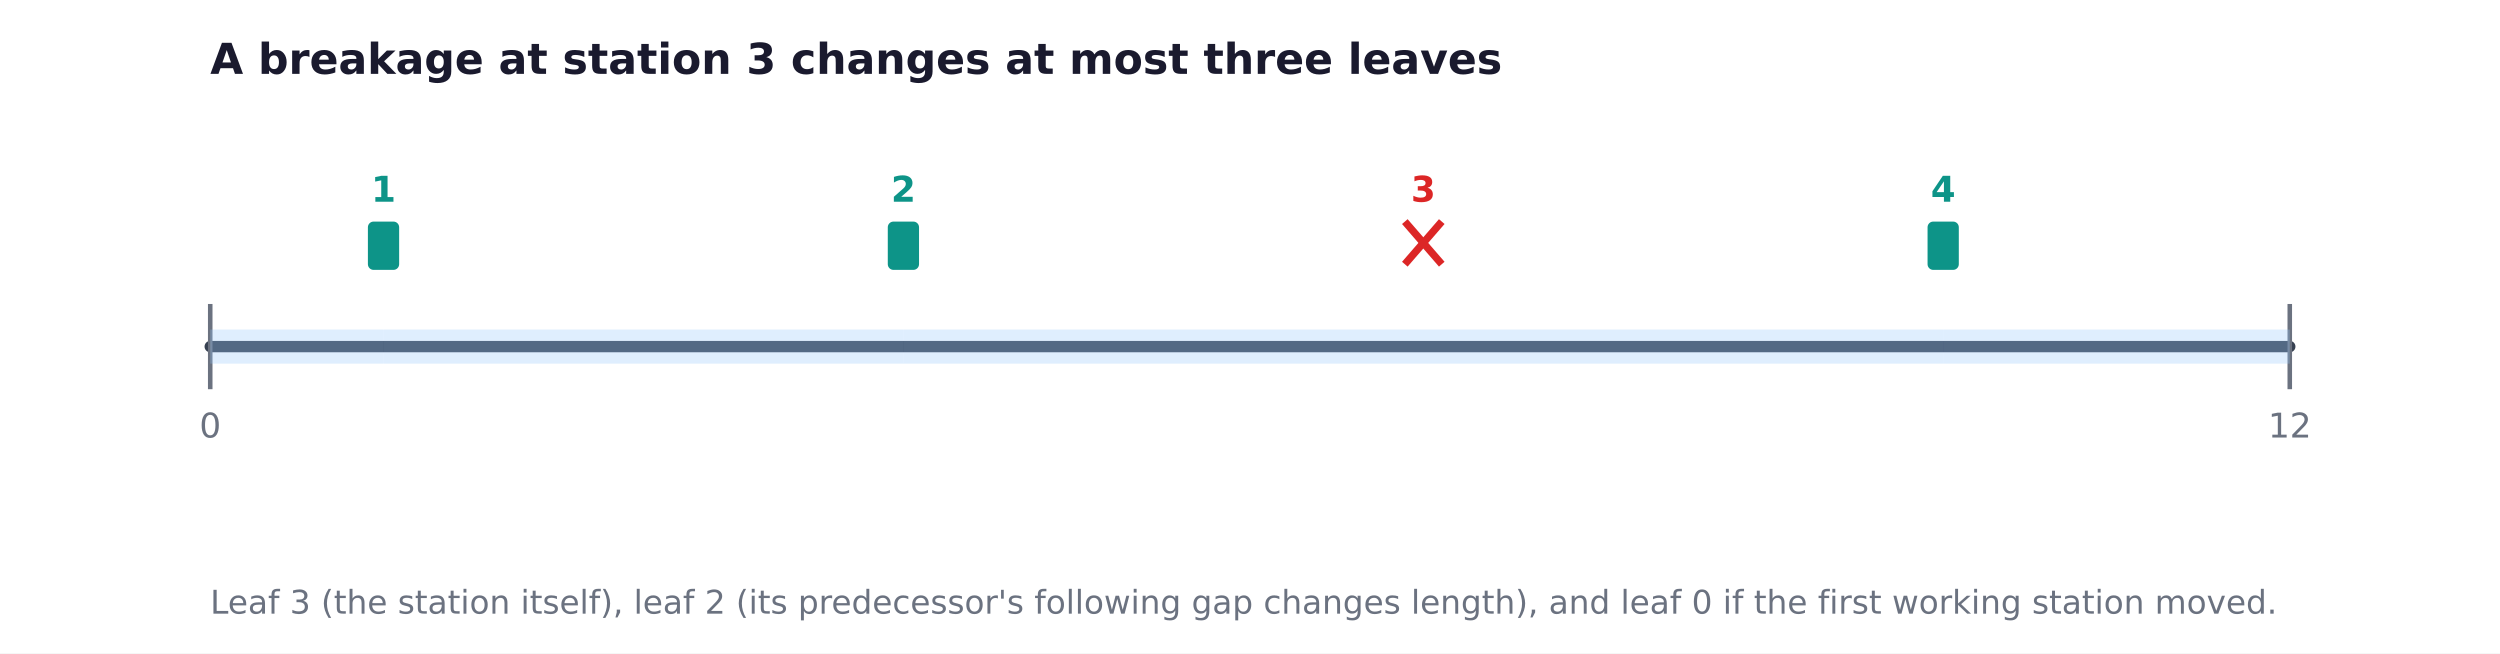
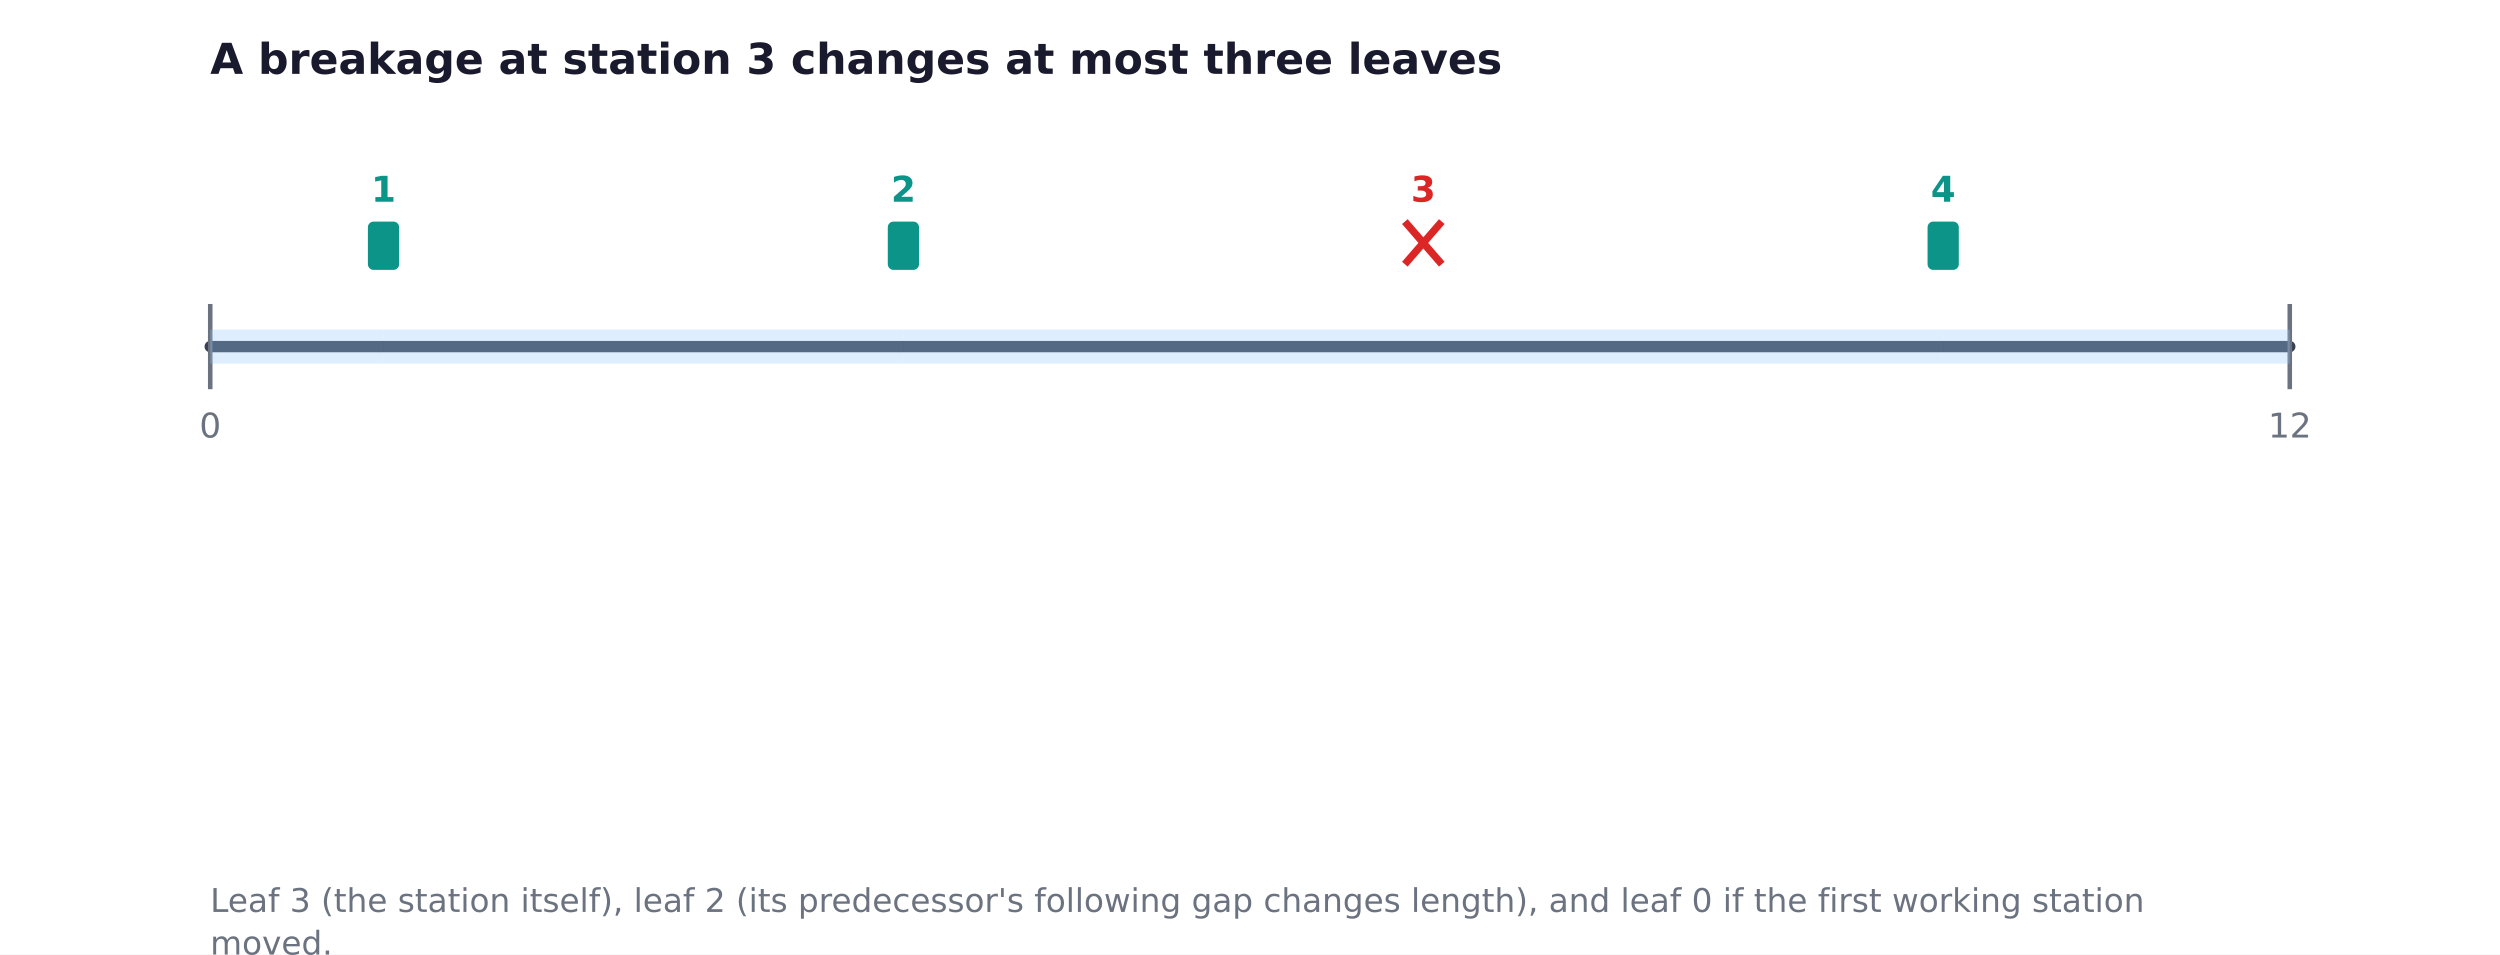
- <svg xmlns="http://www.w3.org/2000/svg" width="880" height="230" viewBox="0 0 880 230" font-family="DejaVu Sans, Helvetica, Arial, sans-serif">
-   <rect width="880" height="230" fill="#ffffff" />
+ <svg xmlns="http://www.w3.org/2000/svg" width="880" height="336.0" viewBox="0 0 880 336.0" font-family="DejaVu Sans, Helvetica, Arial, sans-serif">
+   <rect width="880" height="336.0" fill="#ffffff" />
  <text x="74.0" y="26" font-size="15" font-weight="600" fill="#1a1a2e">A breakage at station 3 changes at most three leaves</text>
  <line x1="74.0" y1="122.0" x2="806.0" y2="122.0" stroke="#374151" stroke-width="4" stroke-linecap="round" />
  <line x1="74.0" y1="107.0" x2="74.0" y2="137.0" stroke="#6b7280" stroke-width="1.6" />
  <text x="74.0" y="154.0" font-size="12" fill="#6b7280" text-anchor="middle">0</text>
  <line x1="806.0" y1="107.0" x2="806.0" y2="137.0" stroke="#6b7280" stroke-width="1.6" />
  <text x="806.0" y="154.0" font-size="12" fill="#6b7280" text-anchor="middle">12</text>
  <rect x="74.0" y="116.0" width="61.0" height="12" fill="#93c5fd" opacity="0.30" />
  <rect x="135.0" y="116.0" width="183.0" height="12" fill="#93c5fd" opacity="0.30" />
  <rect x="318.0" y="116.0" width="366.0" height="12" fill="#93c5fd" opacity="0.30" />
  <rect x="684.0" y="116.0" width="122.0" height="12" fill="#93c5fd" opacity="0.30" />
  <rect x="129.5" y="78.0" width="11" height="17" rx="2" fill="#0d9488" />
  <text x="135.0" y="71.0" font-size="12.5" font-weight="700" fill="#0d9488" text-anchor="middle">1</text>
  <rect x="312.5" y="78.0" width="11" height="17" rx="2" fill="#0d9488" />
  <text x="318.0" y="71.0" font-size="12.5" font-weight="700" fill="#0d9488" text-anchor="middle">2</text>
  <line x1="494.5" y1="78.0" x2="507.5" y2="93.0" stroke="#dc2626" stroke-width="2.6" />
  <line x1="494.5" y1="93.0" x2="507.5" y2="78.0" stroke="#dc2626" stroke-width="2.6" />
  <text x="501.0" y="71.0" font-size="12.5" font-weight="700" fill="#dc2626" text-anchor="middle">3</text>
  <rect x="678.5" y="78.0" width="11" height="17" rx="2" fill="#0d9488" />
  <text x="684.0" y="71.0" font-size="12.5" font-weight="700" fill="#0d9488" text-anchor="middle">4</text>
-   <text x="74.0" y="216" font-size="11.5" fill="#6b7280">Leaf 3 (the station itself), leaf 2 (its predecessor's following gap changes length), and leaf 0 if the first working station moved.</text>
+   <text x="74.0" y="321.0" font-size="11.5" fill="#6b7280">Leaf 3 (the station itself), leaf 2 (its predecessor's following gap changes length), and leaf 0 if the first working station</text>
+   <text x="74.0" y="336.0" font-size="11.5" fill="#6b7280">moved.</text>
</svg>
